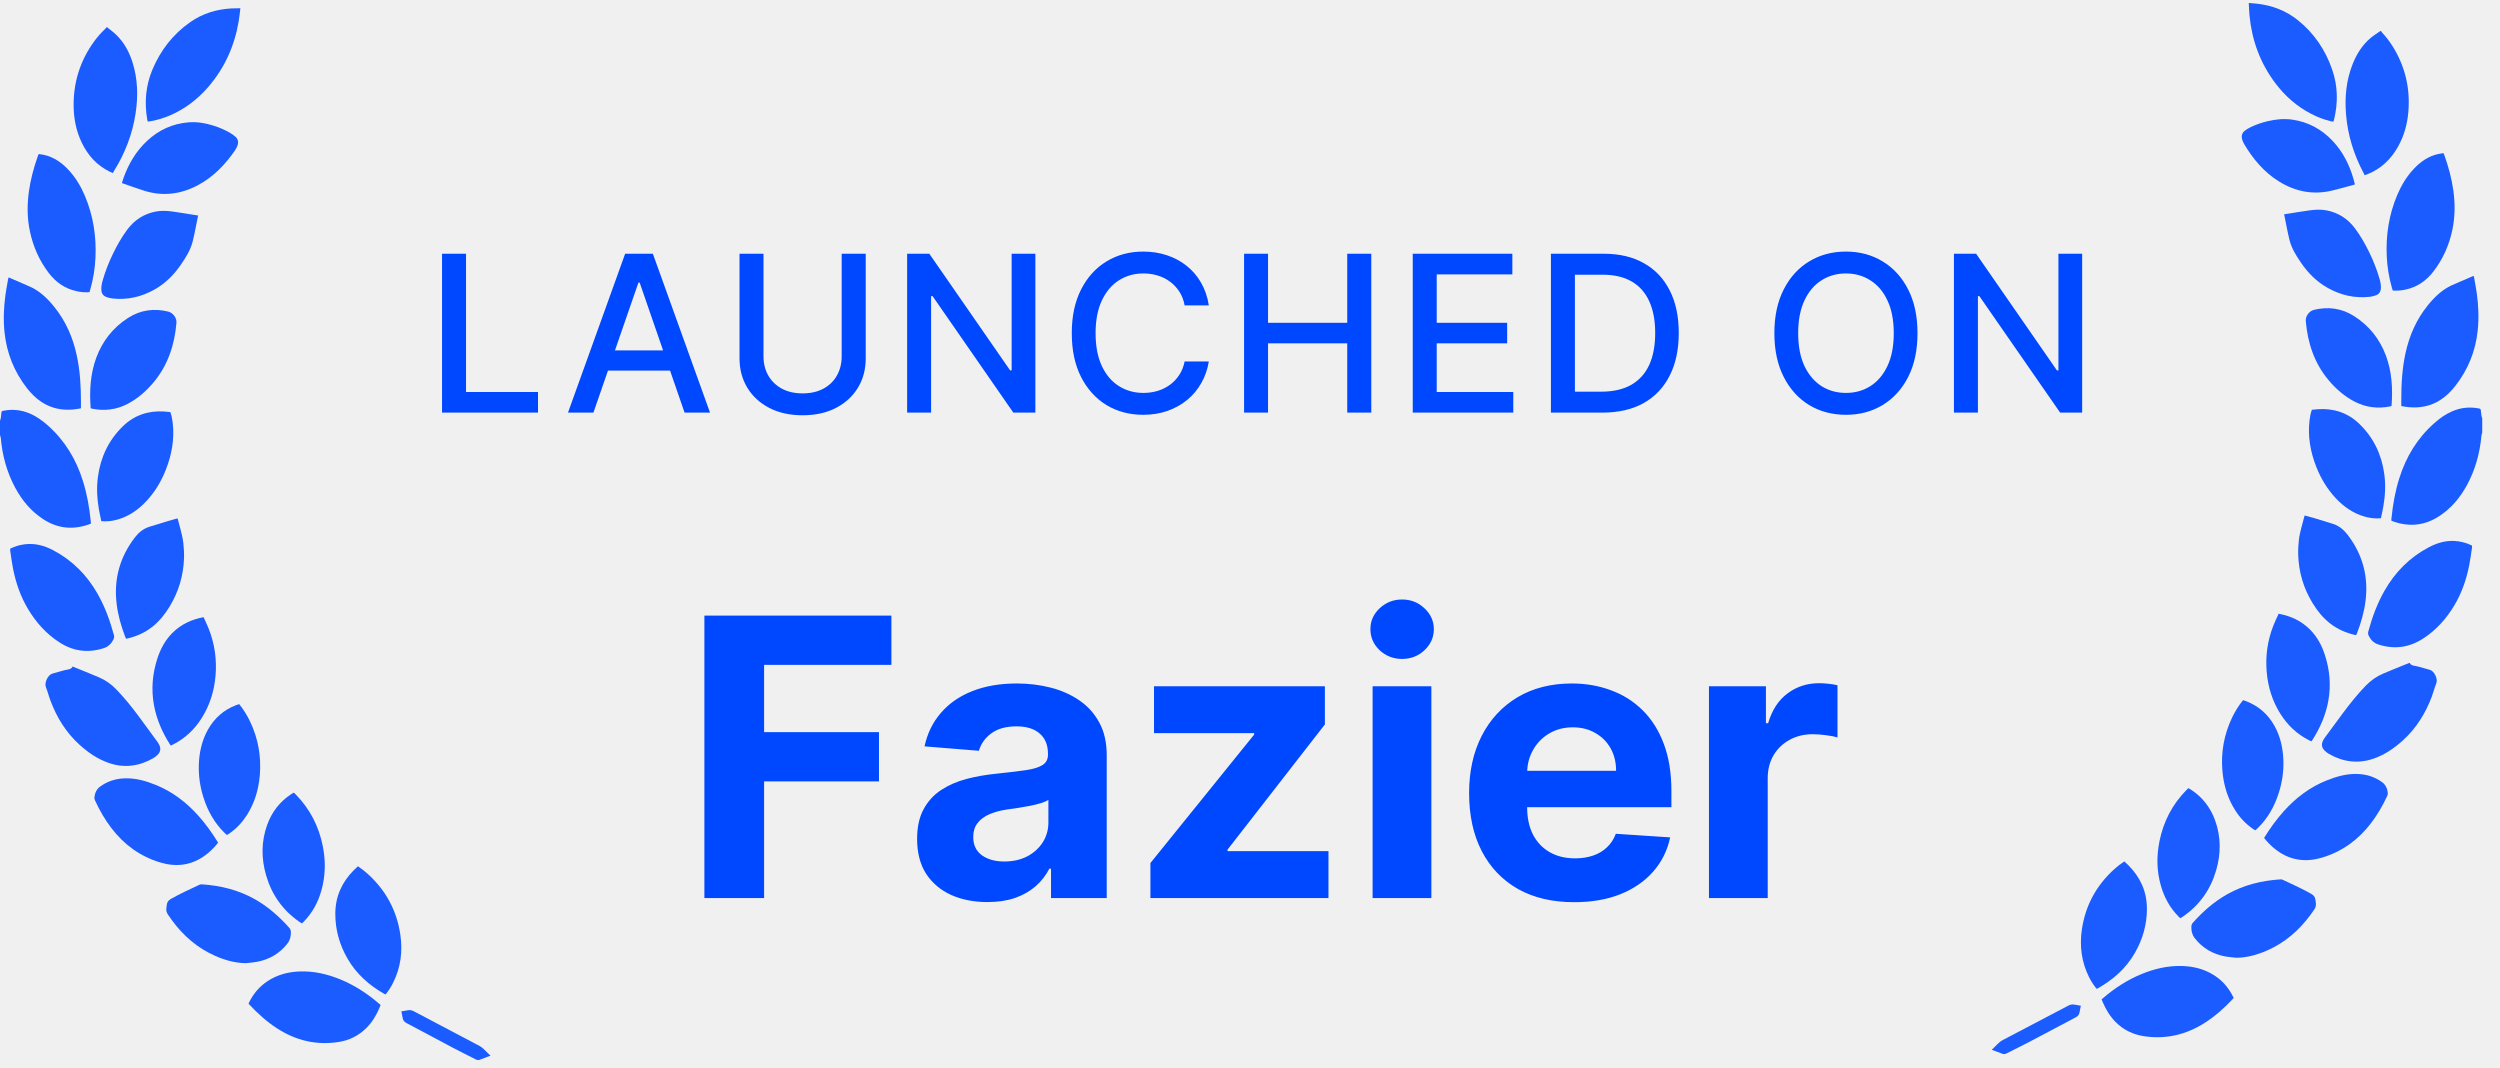
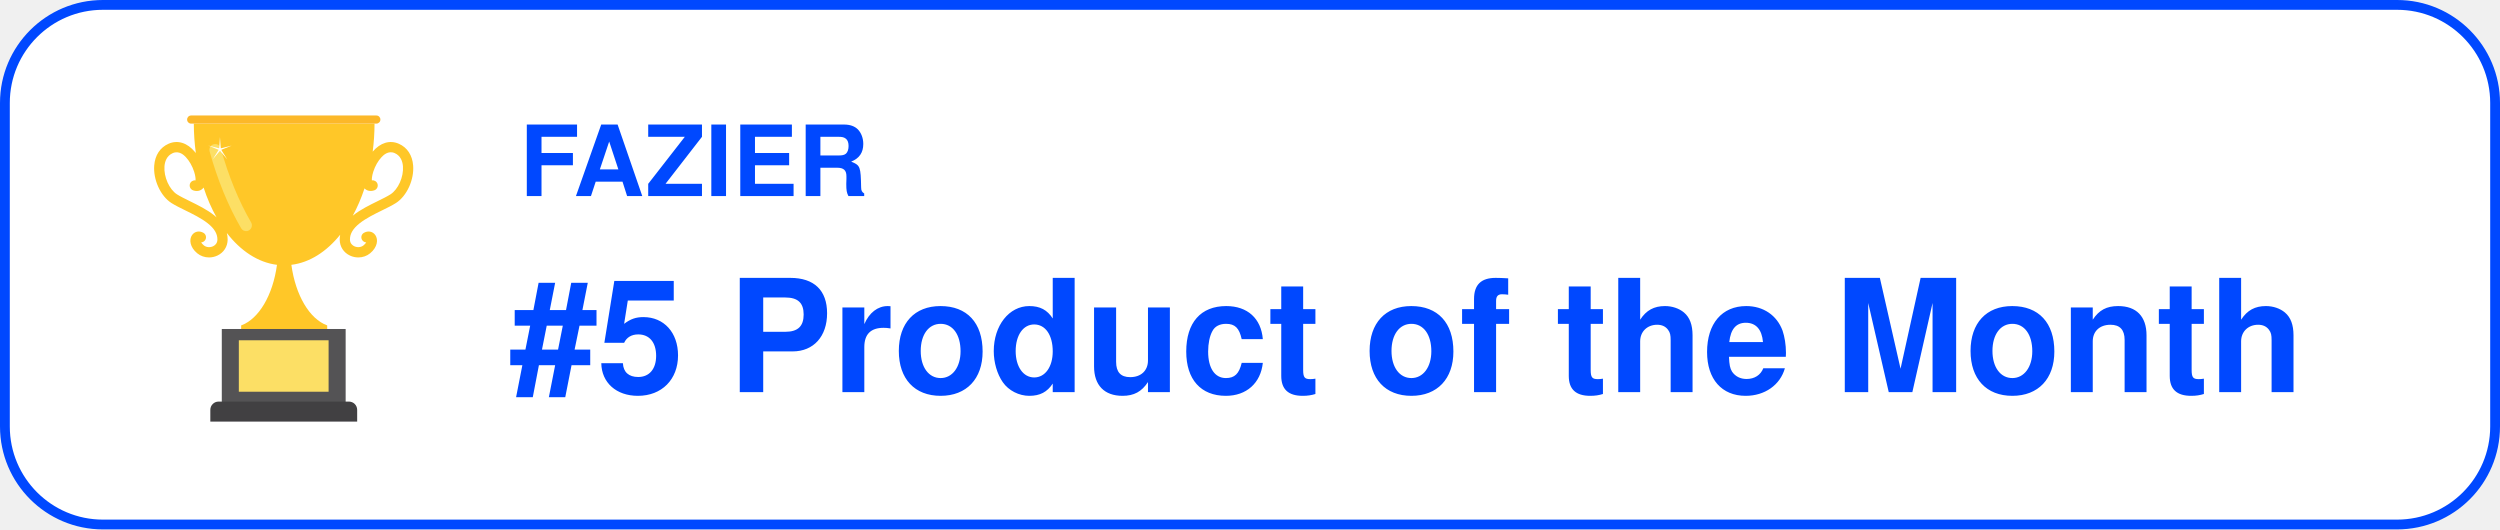
- <svg xmlns="http://www.w3.org/2000/svg" width="103" height="44" viewBox="0 0 103 44" fill="none">
-   <path d="M18.212 17V10.454H19.2V16.15H22.166V17H18.212ZM24.449 17H23.401L25.756 10.454H26.898L29.253 17H28.205L26.354 11.643H26.303L24.449 17ZM24.625 14.437H28.026V15.268H24.625V14.437ZM34.677 10.454H35.668V14.76C35.668 15.218 35.56 15.624 35.345 15.977C35.13 16.329 34.828 16.606 34.438 16.808C34.048 17.009 33.591 17.109 33.067 17.109C32.544 17.109 32.089 17.009 31.699 16.808C31.309 16.606 31.006 16.329 30.791 15.977C30.576 15.624 30.468 15.218 30.468 14.76V10.454H31.456V14.68C31.456 14.976 31.521 15.239 31.651 15.469C31.783 15.699 31.969 15.88 32.21 16.012C32.451 16.142 32.736 16.207 33.067 16.207C33.399 16.207 33.685 16.142 33.926 16.012C34.169 15.88 34.355 15.699 34.482 15.469C34.612 15.239 34.677 14.976 34.677 14.68V10.454ZM42.657 10.454V17H41.749L38.422 12.2H38.361V17H37.374V10.454H38.288L41.618 15.261H41.679V10.454H42.657ZM49.804 12.583H48.807C48.769 12.37 48.697 12.182 48.593 12.021C48.488 11.859 48.361 11.721 48.209 11.608C48.058 11.495 47.889 11.41 47.701 11.353C47.516 11.295 47.319 11.266 47.11 11.266C46.733 11.266 46.395 11.361 46.097 11.551C45.8 11.74 45.566 12.018 45.394 12.385C45.223 12.751 45.138 13.199 45.138 13.727C45.138 14.26 45.223 14.71 45.394 15.076C45.566 15.443 45.801 15.72 46.1 15.907C46.398 16.095 46.734 16.188 47.107 16.188C47.313 16.188 47.509 16.16 47.695 16.105C47.882 16.048 48.051 15.963 48.203 15.853C48.354 15.742 48.482 15.607 48.586 15.447C48.693 15.285 48.766 15.099 48.807 14.891L49.804 14.894C49.751 15.216 49.647 15.512 49.494 15.782C49.343 16.051 49.148 16.283 48.909 16.479C48.673 16.673 48.402 16.823 48.097 16.93C47.793 17.036 47.46 17.09 47.1 17.09C46.533 17.09 46.028 16.955 45.585 16.687C45.142 16.416 44.793 16.029 44.537 15.527C44.283 15.024 44.157 14.424 44.157 13.727C44.157 13.028 44.285 12.429 44.54 11.928C44.796 11.425 45.145 11.039 45.588 10.771C46.032 10.5 46.535 10.365 47.1 10.365C47.447 10.365 47.771 10.415 48.072 10.515C48.374 10.613 48.646 10.758 48.887 10.95C49.127 11.14 49.327 11.372 49.484 11.647C49.642 11.919 49.749 12.232 49.804 12.583ZM51.256 17V10.454H52.243V13.299H55.506V10.454H56.497V17H55.506V14.146H52.243V17H51.256ZM58.205 17V10.454H62.309V11.305H59.193V13.299H62.095V14.146H59.193V16.15H62.347V17H58.205ZM66.017 17H63.898V10.454H66.084C66.726 10.454 67.276 10.586 67.737 10.848C68.197 11.108 68.549 11.482 68.795 11.97C69.042 12.455 69.165 13.038 69.165 13.718C69.165 14.399 69.041 14.985 68.791 15.476C68.544 15.966 68.186 16.343 67.718 16.607C67.249 16.869 66.682 17 66.017 17ZM64.886 16.137H65.963C66.462 16.137 66.876 16.043 67.206 15.856C67.536 15.666 67.784 15.392 67.948 15.034C68.112 14.674 68.194 14.235 68.194 13.718C68.194 13.204 68.112 12.768 67.948 12.411C67.786 12.053 67.544 11.781 67.222 11.595C66.9 11.41 66.501 11.318 66.024 11.318H64.886V16.137ZM79.001 13.727C79.001 14.426 78.873 15.027 78.617 15.53C78.362 16.03 78.011 16.416 77.566 16.687C77.123 16.955 76.619 17.09 76.054 17.09C75.487 17.09 74.981 16.955 74.536 16.687C74.093 16.416 73.743 16.029 73.488 15.527C73.232 15.024 73.104 14.424 73.104 13.727C73.104 13.028 73.232 12.429 73.488 11.928C73.743 11.425 74.093 11.039 74.536 10.771C74.981 10.5 75.487 10.365 76.054 10.365C76.619 10.365 77.123 10.5 77.566 10.771C78.011 11.039 78.362 11.425 78.617 11.928C78.873 12.429 79.001 13.028 79.001 13.727ZM78.023 13.727C78.023 13.195 77.937 12.746 77.764 12.382C77.594 12.015 77.359 11.738 77.061 11.551C76.765 11.361 76.429 11.266 76.054 11.266C75.677 11.266 75.34 11.361 75.044 11.551C74.748 11.738 74.514 12.015 74.341 12.382C74.171 12.746 74.085 13.195 74.085 13.727C74.085 14.26 74.171 14.71 74.341 15.076C74.514 15.44 74.748 15.717 75.044 15.907C75.34 16.095 75.677 16.188 76.054 16.188C76.429 16.188 76.765 16.095 77.061 15.907C77.359 15.717 77.594 15.44 77.764 15.076C77.937 14.71 78.023 14.26 78.023 13.727ZM85.785 10.454V17H84.878L81.55 12.2H81.49V17H80.502V10.454H81.416L84.746 15.261H84.807V10.454H85.785Z" fill="#0048FF" />
-   <path d="M29.021 37V25.364H36.726V27.392H31.481V30.165H36.214V32.193H31.481V37H29.021ZM40.682 37.165C40.125 37.165 39.629 37.068 39.194 36.875C38.758 36.678 38.413 36.388 38.16 36.006C37.91 35.619 37.785 35.138 37.785 34.562C37.785 34.078 37.873 33.67 38.052 33.341C38.23 33.011 38.472 32.746 38.779 32.545C39.086 32.345 39.434 32.193 39.824 32.091C40.218 31.989 40.631 31.917 41.063 31.875C41.571 31.822 41.98 31.773 42.29 31.727C42.601 31.678 42.826 31.606 42.966 31.511C43.106 31.417 43.177 31.276 43.177 31.091V31.057C43.177 30.697 43.063 30.419 42.836 30.222C42.612 30.025 42.294 29.926 41.881 29.926C41.446 29.926 41.099 30.023 40.841 30.216C40.584 30.405 40.413 30.644 40.33 30.932L38.091 30.75C38.205 30.22 38.428 29.761 38.762 29.375C39.095 28.985 39.525 28.686 40.052 28.477C40.582 28.265 41.196 28.159 41.892 28.159C42.377 28.159 42.841 28.216 43.285 28.329C43.731 28.443 44.127 28.619 44.472 28.858C44.821 29.097 45.095 29.403 45.296 29.778C45.497 30.15 45.597 30.595 45.597 31.114V37H43.302V35.79H43.233C43.093 36.062 42.906 36.303 42.671 36.511C42.436 36.716 42.154 36.877 41.824 36.994C41.495 37.108 41.114 37.165 40.682 37.165ZM41.375 35.494C41.731 35.494 42.046 35.424 42.319 35.284C42.591 35.14 42.805 34.947 42.961 34.705C43.116 34.462 43.194 34.188 43.194 33.881V32.955C43.118 33.004 43.014 33.049 42.881 33.091C42.752 33.129 42.606 33.165 42.444 33.199C42.281 33.229 42.118 33.258 41.955 33.284C41.792 33.307 41.644 33.328 41.512 33.347C41.228 33.388 40.98 33.455 40.767 33.545C40.555 33.636 40.391 33.76 40.273 33.915C40.156 34.066 40.097 34.256 40.097 34.483C40.097 34.812 40.216 35.064 40.455 35.239C40.697 35.409 41.004 35.494 41.375 35.494ZM47.397 37V35.557L51.67 30.267V30.204H47.545V28.273H54.585V29.847L50.574 35.006V35.068H54.733V37H47.397ZM56.551 37V28.273H58.972V37H56.551ZM57.767 27.148C57.407 27.148 57.099 27.028 56.841 26.79C56.587 26.547 56.461 26.258 56.461 25.921C56.461 25.587 56.587 25.301 56.841 25.062C57.099 24.82 57.407 24.699 57.767 24.699C58.127 24.699 58.434 24.82 58.688 25.062C58.945 25.301 59.074 25.587 59.074 25.921C59.074 26.258 58.945 26.547 58.688 26.79C58.434 27.028 58.127 27.148 57.767 27.148ZM64.856 37.17C63.958 37.17 63.186 36.989 62.538 36.625C61.894 36.258 61.398 35.739 61.049 35.068C60.701 34.394 60.527 33.597 60.527 32.676C60.527 31.778 60.701 30.991 61.049 30.312C61.398 29.634 61.888 29.106 62.521 28.727C63.157 28.349 63.904 28.159 64.76 28.159C65.335 28.159 65.871 28.252 66.368 28.438C66.868 28.619 67.303 28.894 67.674 29.261C68.049 29.629 68.341 30.091 68.549 30.648C68.758 31.201 68.862 31.849 68.862 32.591V33.256H61.492V31.756H66.583C66.583 31.407 66.508 31.099 66.356 30.829C66.205 30.561 65.994 30.35 65.725 30.199C65.46 30.044 65.152 29.966 64.799 29.966C64.432 29.966 64.106 30.051 63.822 30.222C63.542 30.388 63.322 30.614 63.163 30.898C63.004 31.178 62.922 31.491 62.919 31.835V33.261C62.919 33.693 62.998 34.066 63.157 34.381C63.32 34.695 63.549 34.938 63.845 35.108C64.14 35.278 64.491 35.364 64.896 35.364C65.165 35.364 65.411 35.326 65.635 35.25C65.858 35.174 66.049 35.061 66.208 34.909C66.368 34.758 66.489 34.572 66.572 34.352L68.811 34.5C68.697 35.038 68.464 35.508 68.112 35.909C67.763 36.307 67.313 36.617 66.76 36.841C66.21 37.061 65.576 37.17 64.856 37.17ZM70.409 37V28.273H72.756V29.796H72.847C73.006 29.254 73.273 28.845 73.648 28.568C74.023 28.288 74.455 28.148 74.943 28.148C75.065 28.148 75.195 28.155 75.335 28.171C75.476 28.186 75.599 28.206 75.705 28.233V30.381C75.591 30.347 75.434 30.316 75.233 30.29C75.032 30.263 74.849 30.25 74.682 30.25C74.326 30.25 74.008 30.328 73.728 30.483C73.451 30.634 73.231 30.847 73.068 31.119C72.909 31.392 72.83 31.706 72.83 32.062V37H70.409Z" fill="#0048FF" />
-   <path d="M9.82531e-05 17.332C0.011 17.295 0.027 17.259 0.033 17.222C0.043 17.157 0.046 17.091 0.054 17.026C0.066 16.937 0.067 16.936 0.161 16.919C0.528 16.851 0.884 16.89 1.228 17.037C1.508 17.156 1.751 17.332 1.977 17.534C2.677 18.158 3.141 18.931 3.418 19.822C3.583 20.352 3.681 20.895 3.736 21.447C3.74 21.485 3.743 21.524 3.748 21.569C3.72 21.581 3.694 21.595 3.667 21.604C3 21.84 2.368 21.777 1.773 21.386C1.278 21.06 0.909 20.62 0.63 20.101C0.286 19.464 0.098 18.781 0.034 18.062C0.029 18.015 0.012 17.968 0 17.921C0 17.725 0 17.528 0 17.332L9.82531e-05 17.332Z" fill="#1A5CFF" />
-   <path d="M4.174 21.472C4.14 21.308 4.102 21.146 4.074 20.982C3.998 20.541 3.974 20.097 4.034 19.653C4.142 18.841 4.473 18.135 5.063 17.562C5.535 17.104 6.111 16.912 6.766 16.954C6.85 16.96 6.934 16.97 7.019 16.979C7.071 17.122 7.096 17.263 7.114 17.406C7.196 18.081 7.078 18.729 6.831 19.357C6.645 19.83 6.388 20.261 6.041 20.635C5.707 20.994 5.32 21.27 4.843 21.406C4.622 21.468 4.387 21.494 4.174 21.472Z" fill="#1A5CFF" />
-   <path d="M0.355 11.428C0.554 11.514 0.745 11.597 0.937 11.681C1.003 11.709 1.068 11.741 1.135 11.767C1.599 11.949 1.943 12.277 2.248 12.658C2.713 13.24 3.001 13.903 3.159 14.626C3.3 15.269 3.336 15.921 3.335 16.577C3.335 16.655 3.335 16.733 3.335 16.823C3.229 16.84 3.13 16.861 3.03 16.87C2.56 16.914 2.118 16.828 1.718 16.567C1.479 16.411 1.282 16.212 1.108 15.989C0.583 15.313 0.277 14.549 0.187 13.698C0.132 13.173 0.155 12.652 0.227 12.132C0.256 11.921 0.297 11.713 0.334 11.503C0.338 11.478 0.348 11.454 0.355 11.428H0.355Z" fill="#1A5CFF" />
-   <path d="M3.736 16.819C3.683 16.104 3.719 15.405 3.969 14.732C4.224 14.044 4.66 13.494 5.278 13.097C5.786 12.771 6.341 12.695 6.927 12.836C7.127 12.884 7.288 13.099 7.27 13.303C7.191 14.207 6.921 15.04 6.332 15.748C6.032 16.108 5.684 16.414 5.267 16.635C4.8 16.882 4.306 16.941 3.79 16.838C3.775 16.834 3.76 16.827 3.736 16.819L3.736 16.819Z" fill="#1A5CFF" />
-   <path d="M2.994 27.461C3.364 27.612 3.722 27.755 4.077 27.906C4.351 28.023 4.589 28.193 4.797 28.409C5.141 28.766 5.449 29.152 5.743 29.55C5.988 29.882 6.232 30.215 6.475 30.548C6.507 30.593 6.538 30.64 6.562 30.69C6.635 30.845 6.612 30.984 6.49 31.103C6.436 31.155 6.376 31.202 6.311 31.239C5.725 31.573 5.112 31.656 4.469 31.429C4.01 31.268 3.619 30.996 3.263 30.671C2.717 30.173 2.341 29.561 2.082 28.874C2.011 28.688 1.965 28.492 1.89 28.307C1.821 28.134 1.97 27.808 2.156 27.753C2.319 27.705 2.482 27.66 2.646 27.615C2.69 27.603 2.736 27.596 2.781 27.588C2.866 27.573 2.948 27.552 2.994 27.461H2.994Z" fill="#1A5CFF" />
-   <path d="M8.387 25.427C8.46 25.59 8.537 25.745 8.6 25.905C8.845 26.528 8.937 27.174 8.88 27.841C8.826 28.464 8.648 29.047 8.314 29.578C8.023 30.043 7.64 30.411 7.15 30.663C7.115 30.681 7.08 30.697 7.042 30.715C7.031 30.704 7.02 30.697 7.013 30.687C6.688 30.181 6.45 29.639 6.342 29.044C6.224 28.392 6.281 27.754 6.485 27.126C6.612 26.735 6.803 26.38 7.094 26.085C7.447 25.728 7.878 25.525 8.387 25.427Z" fill="#1A5CFF" />
-   <path d="M8.987 34.718C8.868 34.87 8.739 35.004 8.597 35.126C8.298 35.383 7.958 35.557 7.565 35.617C7.235 35.666 6.911 35.627 6.595 35.531C5.777 35.285 5.122 34.806 4.602 34.134C4.329 33.78 4.107 33.395 3.92 32.989C3.901 32.949 3.885 32.901 3.889 32.858C3.907 32.675 3.977 32.514 4.129 32.404C4.418 32.195 4.743 32.087 5.099 32.069C5.565 32.045 6 32.169 6.425 32.342C7.106 32.618 7.673 33.053 8.162 33.596C8.471 33.94 8.739 34.315 8.987 34.718L8.987 34.718Z" fill="#1A5CFF" />
-   <path d="M9.854 29.009C10.036 29.235 10.182 29.471 10.302 29.723C10.638 30.427 10.77 31.169 10.704 31.946C10.653 32.535 10.488 33.089 10.167 33.59C9.976 33.888 9.737 34.142 9.444 34.343C9.415 34.363 9.385 34.381 9.349 34.403C9.315 34.371 9.283 34.344 9.253 34.315C8.835 33.908 8.561 33.414 8.385 32.864C8.245 32.427 8.178 31.978 8.191 31.52C8.207 31.006 8.313 30.514 8.567 30.061C8.831 29.59 9.213 29.252 9.718 29.055C9.76 29.039 9.804 29.026 9.854 29.009H9.854Z" fill="#1A5CFF" />
-   <path d="M0.418 22.606C0.605 22.513 0.797 22.454 1 22.427C1.426 22.369 1.819 22.473 2.192 22.67C2.982 23.087 3.584 23.695 4.023 24.469C4.326 25.002 4.533 25.573 4.693 26.162C4.71 26.225 4.705 26.286 4.675 26.344C4.59 26.513 4.47 26.64 4.281 26.702C3.623 26.918 3.007 26.83 2.432 26.455C1.899 26.107 1.485 25.642 1.159 25.099C0.849 24.582 0.655 24.021 0.538 23.433C0.49 23.192 0.46 22.948 0.423 22.706C0.418 22.674 0.42 22.641 0.418 22.606L0.418 22.606Z" fill="#1A5CFF" />
-   <path d="M7.307 21.359C7.316 21.373 7.324 21.38 7.326 21.389C7.404 21.716 7.516 22.037 7.553 22.373C7.575 22.577 7.588 22.784 7.582 22.989C7.56 23.707 7.362 24.375 6.989 24.989C6.793 25.31 6.563 25.601 6.264 25.834C5.959 26.071 5.615 26.223 5.239 26.308C5.227 26.311 5.214 26.311 5.194 26.314C5.182 26.288 5.168 26.263 5.158 26.236C4.99 25.798 4.862 25.349 4.806 24.882C4.683 23.872 4.932 22.962 5.549 22.152C5.707 21.945 5.901 21.783 6.154 21.703C6.41 21.623 6.666 21.543 6.923 21.466C7.05 21.427 7.179 21.394 7.307 21.359V21.359Z" fill="#1A5CFF" />
-   <path d="M10.119 39.683C9.68 39.675 9.27 39.559 8.874 39.385C8.135 39.062 7.549 38.552 7.077 37.905C7.025 37.834 6.978 37.758 6.925 37.688C6.869 37.613 6.847 37.53 6.852 37.439C6.856 37.377 6.865 37.316 6.875 37.255C6.892 37.155 6.949 37.088 7.039 37.037C7.421 36.821 7.819 36.636 8.217 36.452C8.245 36.439 8.28 36.432 8.311 36.434C9.085 36.484 9.822 36.665 10.503 37.049C11.048 37.357 11.508 37.766 11.923 38.231C11.967 38.281 11.982 38.339 11.984 38.402C11.988 38.574 11.951 38.733 11.844 38.872C11.522 39.287 11.097 39.531 10.586 39.628C10.432 39.657 10.275 39.665 10.119 39.683H10.119Z" fill="#1A5CFF" />
-   <path d="M12.104 32.654C12.133 32.681 12.159 32.705 12.183 32.73C12.771 33.329 13.137 34.045 13.3 34.865C13.422 35.479 13.411 36.089 13.24 36.693C13.102 37.184 12.864 37.619 12.504 37.984C12.486 38.002 12.466 38.02 12.439 38.045C12.401 38.021 12.363 37.998 12.326 37.973C11.643 37.499 11.193 36.857 10.963 36.062C10.762 35.367 10.76 34.672 11.007 33.987C11.196 33.46 11.52 33.033 11.991 32.724C12.026 32.7 12.063 32.68 12.104 32.654V32.654Z" fill="#1A5CFF" />
-   <path d="M10.24 41.345C10.421 40.96 10.678 40.649 11.029 40.419C11.429 40.158 11.874 40.041 12.347 40.024C12.937 40.003 13.497 40.134 14.038 40.358C14.621 40.6 15.142 40.94 15.618 41.352C15.638 41.369 15.659 41.384 15.681 41.402C15.664 41.447 15.65 41.484 15.636 41.519C15.507 41.827 15.338 42.108 15.101 42.347C14.779 42.672 14.388 42.864 13.938 42.932C13.024 43.072 12.184 42.867 11.412 42.367C10.987 42.091 10.614 41.753 10.269 41.383C10.261 41.374 10.254 41.363 10.24 41.345V41.345Z" fill="#1A5CFF" />
-   <path d="M14.746 35.691C14.9 35.792 15.037 35.899 15.164 36.016C15.9 36.688 16.348 37.517 16.493 38.503C16.595 39.193 16.512 39.861 16.195 40.491C16.11 40.661 16.009 40.821 15.889 40.967C15.874 40.964 15.863 40.965 15.855 40.961C15.216 40.6 14.68 40.129 14.312 39.486C13.985 38.915 13.812 38.299 13.815 37.639C13.817 36.94 14.084 36.348 14.575 35.853C14.627 35.8 14.683 35.75 14.746 35.691V35.691Z" fill="#1A5CFF" />
-   <path d="M4.409 1.12C4.54 1.228 4.681 1.327 4.801 1.446C5.118 1.758 5.323 2.14 5.457 2.56C5.677 3.252 5.695 3.957 5.587 4.668C5.457 5.525 5.151 6.316 4.693 7.051C4.677 7.075 4.664 7.101 4.648 7.13C4.601 7.11 4.565 7.095 4.53 7.078C3.995 6.818 3.62 6.404 3.366 5.873C3.145 5.411 3.044 4.919 3.034 4.409C3.015 3.415 3.294 2.511 3.88 1.704C4.015 1.518 4.168 1.348 4.334 1.189C4.355 1.17 4.371 1.146 4.39 1.124C4.396 1.122 4.403 1.121 4.409 1.12L4.409 1.12Z" fill="#1A5CFF" />
-   <path d="M9.904 0.34C9.88 0.527 9.865 0.696 9.837 0.863C9.665 1.887 9.257 2.802 8.575 3.589C8.142 4.088 7.629 4.482 7.021 4.747C6.75 4.864 6.469 4.951 6.177 4.999C6.151 5.003 6.125 5.005 6.087 5.009C6.079 4.974 6.068 4.941 6.063 4.907C5.946 4.21 6.004 3.529 6.277 2.875C6.612 2.074 7.124 1.41 7.839 0.911C8.349 0.555 8.922 0.38 9.54 0.347C9.654 0.341 9.768 0.343 9.904 0.34L9.904 0.34Z" fill="#1A5CFF" />
-   <path d="M5.022 7.536C5.046 7.463 5.068 7.392 5.093 7.322C5.302 6.74 5.611 6.221 6.067 5.797C6.55 5.35 7.117 5.09 7.775 5.04C8.126 5.012 8.466 5.073 8.8 5.177C9.035 5.251 9.26 5.349 9.474 5.471C9.553 5.516 9.629 5.57 9.697 5.63C9.808 5.73 9.836 5.857 9.784 5.997C9.76 6.061 9.731 6.125 9.692 6.181C9.283 6.777 8.794 7.291 8.148 7.633C7.443 8.007 6.704 8.099 5.935 7.856C5.639 7.762 5.346 7.655 5.052 7.554C5.043 7.551 5.036 7.544 5.022 7.536L5.022 7.536Z" fill="#1A5CFF" />
-   <path d="M1.595 6.346C1.664 6.357 1.732 6.364 1.799 6.378C2.212 6.467 2.541 6.697 2.823 7C3.117 7.315 3.333 7.681 3.5 8.076C3.843 8.889 3.974 9.74 3.933 10.619C3.913 11.059 3.843 11.491 3.723 11.915C3.712 11.956 3.699 11.996 3.686 12.038C3.499 12.053 3.321 12.035 3.145 11.995C2.67 11.889 2.296 11.624 2.005 11.242C1.617 10.732 1.364 10.156 1.232 9.529C1.118 8.992 1.115 8.451 1.188 7.908C1.257 7.399 1.39 6.908 1.561 6.425C1.57 6.401 1.581 6.378 1.595 6.346L1.595 6.346Z" fill="#1A5CFF" />
-   <path d="M8.162 8.878C8.087 9.241 8.026 9.593 7.941 9.938C7.854 10.293 7.661 10.6 7.457 10.898C7.173 11.314 6.824 11.666 6.384 11.918C5.84 12.229 5.256 12.367 4.63 12.297C4.543 12.287 4.455 12.265 4.374 12.233C4.246 12.184 4.182 12.083 4.175 11.944C4.168 11.808 4.195 11.677 4.232 11.548C4.338 11.175 4.48 10.817 4.648 10.468C4.819 10.113 5.012 9.771 5.247 9.455C5.538 9.065 5.925 8.814 6.404 8.718C6.644 8.67 6.888 8.684 7.128 8.718C7.417 8.758 7.704 8.807 7.992 8.853C8.043 8.861 8.094 8.868 8.162 8.878Z" fill="#1A5CFF" />
-   <path d="M16.537 41.668C16.64 41.651 16.73 41.634 16.82 41.62C16.9 41.608 16.974 41.625 17.047 41.663C17.952 42.142 18.858 42.619 19.763 43.096C19.766 43.098 19.769 43.1 19.772 43.102C19.941 43.201 20.056 43.357 20.209 43.495C20.047 43.555 19.901 43.61 19.754 43.665C19.697 43.687 19.647 43.67 19.595 43.644C19.286 43.486 18.974 43.334 18.668 43.172C18.026 42.834 17.387 42.489 16.745 42.149C16.659 42.104 16.608 42.042 16.591 41.949C16.575 41.859 16.557 41.77 16.537 41.668H16.537Z" fill="#1A5CFF" />
-   <path d="M102.267 17.235C102.256 17.198 102.241 17.162 102.235 17.125C102.225 17.061 102.222 16.995 102.213 16.931C102.202 16.842 102.201 16.841 102.107 16.824C101.739 16.756 101.384 16.795 101.04 16.941C100.759 17.06 100.517 17.235 100.291 17.435C99.59 18.056 99.127 18.825 98.849 19.711C98.684 20.238 98.587 20.778 98.532 21.326C98.528 21.365 98.524 21.403 98.52 21.447C98.548 21.46 98.573 21.474 98.6 21.483C99.267 21.718 99.9 21.655 100.494 21.266C100.99 20.942 101.358 20.504 101.638 19.988C101.981 19.355 102.169 18.676 102.234 17.961C102.238 17.913 102.256 17.867 102.268 17.82C102.268 17.625 102.268 17.43 102.268 17.234L102.267 17.235Z" fill="#1A5CFF" />
-   <path d="M98.094 21.352C98.128 21.188 98.165 21.027 98.194 20.864C98.27 20.426 98.294 19.985 98.234 19.542C98.125 18.735 97.795 18.033 97.205 17.464C96.733 17.008 96.157 16.817 95.502 16.859C95.417 16.865 95.334 16.875 95.249 16.883C95.197 17.026 95.171 17.166 95.154 17.308C95.072 17.98 95.189 18.624 95.436 19.248C95.623 19.718 95.88 20.147 96.227 20.519C96.56 20.876 96.948 21.15 97.425 21.285C97.645 21.348 97.881 21.373 98.094 21.352Z" fill="#1A5CFF" />
-   <path d="M101.912 11.364C101.714 11.449 101.522 11.532 101.331 11.615C101.265 11.644 101.199 11.675 101.133 11.701C100.669 11.882 100.324 12.209 100.02 12.587C99.554 13.165 99.266 13.825 99.108 14.544C98.968 15.183 98.931 15.832 98.933 16.484C98.933 16.562 98.933 16.64 98.933 16.729C99.039 16.746 99.138 16.766 99.237 16.776C99.708 16.819 100.149 16.734 100.55 16.474C100.788 16.319 100.986 16.122 101.16 15.899C101.685 15.227 101.991 14.468 102.081 13.621C102.136 13.1 102.113 12.581 102.041 12.064C102.011 11.854 101.97 11.647 101.934 11.439C101.93 11.414 101.92 11.39 101.912 11.364H101.912Z" fill="#1A5CFF" />
-   <path d="M98.532 16.725C98.584 16.014 98.549 15.319 98.299 14.649C98.043 13.965 97.608 13.419 96.99 13.024C96.481 12.7 95.926 12.624 95.34 12.764C95.141 12.812 94.98 13.026 94.998 13.229C95.076 14.128 95.346 14.956 95.935 15.66C96.235 16.018 96.583 16.323 97 16.542C97.467 16.787 97.962 16.847 98.477 16.744C98.493 16.74 98.508 16.733 98.532 16.725L98.532 16.725Z" fill="#1A5CFF" />
-   <path d="M99.274 27.307C98.904 27.457 98.545 27.6 98.19 27.75C97.916 27.866 97.678 28.035 97.47 28.249C97.126 28.604 96.819 28.989 96.525 29.384C96.28 29.714 96.036 30.045 95.793 30.377C95.76 30.421 95.729 30.468 95.706 30.518C95.632 30.672 95.655 30.81 95.778 30.928C95.831 30.98 95.892 31.027 95.957 31.064C96.542 31.396 97.155 31.478 97.799 31.253C98.258 31.093 98.649 30.822 99.005 30.499C99.55 30.004 99.926 29.395 100.186 28.712C100.256 28.527 100.303 28.332 100.377 28.148C100.447 27.977 100.298 27.652 100.112 27.597C99.949 27.549 99.785 27.505 99.621 27.46C99.577 27.448 99.532 27.441 99.487 27.433C99.401 27.419 99.32 27.398 99.274 27.307H99.274Z" fill="#1A5CFF" />
-   <path d="M93.88 25.285C93.808 25.446 93.731 25.601 93.668 25.76C93.423 26.379 93.331 27.021 93.388 27.684C93.441 28.305 93.62 28.884 93.954 29.413C94.245 29.874 94.628 30.24 95.117 30.491C95.152 30.509 95.188 30.525 95.225 30.543C95.236 30.532 95.248 30.525 95.254 30.515C95.579 30.011 95.818 29.473 95.926 28.881C96.044 28.233 95.986 27.598 95.782 26.974C95.656 26.585 95.465 26.232 95.173 25.939C94.821 25.584 94.389 25.382 93.88 25.285Z" fill="#1A5CFF" />
-   <path d="M93.28 34.523C93.4 34.675 93.529 34.808 93.671 34.929C93.97 35.185 94.309 35.358 94.703 35.417C95.033 35.466 95.356 35.427 95.673 35.332C96.49 35.087 97.146 34.611 97.665 33.942C97.939 33.59 98.16 33.207 98.348 32.804C98.366 32.764 98.382 32.716 98.378 32.674C98.361 32.492 98.29 32.331 98.138 32.222C97.85 32.015 97.524 31.907 97.168 31.889C96.702 31.865 96.267 31.989 95.843 32.16C95.162 32.435 94.594 32.867 94.106 33.407C93.796 33.749 93.528 34.122 93.28 34.523L93.28 34.523Z" fill="#1A5CFF" />
-   <path d="M92.413 28.846C92.232 29.071 92.086 29.306 91.966 29.556C91.63 30.256 91.497 30.994 91.564 31.767C91.615 32.353 91.78 32.903 92.101 33.401C92.292 33.698 92.53 33.95 92.823 34.151C92.852 34.17 92.883 34.188 92.918 34.21C92.953 34.179 92.985 34.151 93.015 34.122C93.433 33.718 93.706 33.227 93.882 32.679C94.022 32.245 94.09 31.799 94.076 31.343C94.061 30.832 93.955 30.343 93.701 29.892C93.437 29.424 93.054 29.088 92.549 28.892C92.507 28.876 92.464 28.863 92.413 28.846H92.413Z" fill="#1A5CFF" />
-   <path d="M101.85 22.479C101.663 22.387 101.47 22.328 101.268 22.301C100.842 22.243 100.449 22.347 100.076 22.543C99.286 22.957 98.684 23.563 98.245 24.332C97.942 24.862 97.734 25.429 97.575 26.016C97.558 26.078 97.563 26.139 97.592 26.196C97.678 26.365 97.797 26.491 97.987 26.552C98.644 26.767 99.261 26.68 99.835 26.307C100.369 25.961 100.782 25.499 101.109 24.958C101.419 24.444 101.613 23.886 101.729 23.301C101.777 23.062 101.807 22.82 101.845 22.579C101.849 22.547 101.848 22.515 101.85 22.479L101.85 22.479Z" fill="#1A5CFF" />
-   <path d="M94.96 21.239C94.951 21.253 94.943 21.26 94.941 21.269C94.863 21.595 94.751 21.913 94.714 22.247C94.692 22.45 94.679 22.656 94.686 22.86C94.708 23.574 94.906 24.238 95.279 24.849C95.474 25.168 95.705 25.458 96.004 25.689C96.309 25.925 96.653 26.076 97.028 26.16C97.041 26.163 97.054 26.164 97.073 26.166C97.086 26.14 97.099 26.116 97.109 26.089C97.277 25.653 97.405 25.207 97.462 24.742C97.584 23.738 97.336 22.833 96.719 22.028C96.56 21.822 96.366 21.661 96.113 21.582C95.858 21.501 95.602 21.422 95.345 21.345C95.218 21.307 95.088 21.274 94.96 21.239V21.239Z" fill="#1A5CFF" />
-   <path d="M92.148 39.46C92.587 39.453 92.997 39.337 93.394 39.165C94.132 38.843 94.719 38.336 95.191 37.693C95.243 37.622 95.29 37.547 95.343 37.477C95.399 37.402 95.421 37.319 95.415 37.229C95.411 37.168 95.403 37.106 95.392 37.046C95.375 36.947 95.318 36.88 95.228 36.83C94.846 36.615 94.449 36.431 94.051 36.248C94.022 36.234 93.988 36.228 93.957 36.23C93.183 36.279 92.445 36.459 91.765 36.841C91.219 37.147 90.759 37.555 90.345 38.017C90.3 38.066 90.285 38.124 90.284 38.187C90.279 38.358 90.316 38.516 90.424 38.654C90.745 39.067 91.17 39.31 91.682 39.406C91.835 39.434 91.993 39.443 92.148 39.46H92.148Z" fill="#1A5CFF" />
-   <path d="M90.163 32.471C90.135 32.498 90.109 32.522 90.084 32.547C89.496 33.142 89.13 33.854 88.968 34.67C88.846 35.28 88.856 35.887 89.027 36.487C89.166 36.975 89.403 37.408 89.764 37.771C89.782 37.789 89.801 37.806 89.829 37.832C89.866 37.808 89.904 37.785 89.941 37.76C90.625 37.289 91.075 36.65 91.305 35.859C91.506 35.169 91.508 34.478 91.261 33.796C91.071 33.272 90.747 32.848 90.277 32.54C90.242 32.517 90.205 32.496 90.163 32.471V32.471Z" fill="#1A5CFF" />
-   <path d="M92.027 41.113C91.847 40.73 91.59 40.421 91.238 40.192C90.838 39.932 90.394 39.816 89.92 39.8C89.331 39.779 88.77 39.909 88.23 40.132C87.647 40.372 87.125 40.71 86.649 41.12C86.63 41.136 86.609 41.152 86.586 41.17C86.604 41.215 86.617 41.251 86.632 41.286C86.761 41.592 86.93 41.872 87.166 42.109C87.488 42.433 87.88 42.623 88.329 42.691C89.244 42.83 90.083 42.627 90.855 42.129C91.281 41.854 91.653 41.518 91.998 41.151C92.007 41.141 92.014 41.131 92.027 41.113V41.113Z" fill="#1A5CFF" />
-   <path d="M87.522 35.49C87.367 35.591 87.231 35.697 87.103 35.814C86.368 36.483 85.919 37.306 85.774 38.287C85.673 38.973 85.756 39.637 86.072 40.264C86.157 40.432 86.258 40.591 86.379 40.737C86.394 40.734 86.405 40.735 86.412 40.731C87.052 40.372 87.587 39.904 87.955 39.264C88.282 38.696 88.456 38.084 88.453 37.428C88.45 36.733 88.183 36.144 87.693 35.652C87.64 35.599 87.584 35.549 87.522 35.491V35.49Z" fill="#1A5CFF" />
-   <path d="M98.077 1.273C97.939 1.371 97.792 1.46 97.664 1.569C97.326 1.857 97.096 2.222 96.933 2.63C96.665 3.3 96.598 3.998 96.657 4.712C96.727 5.57 96.978 6.377 97.384 7.137C97.398 7.162 97.409 7.189 97.424 7.219C97.472 7.202 97.509 7.19 97.545 7.175C98.096 6.954 98.499 6.569 98.789 6.06C99.042 5.616 99.177 5.135 99.222 4.631C99.31 3.645 99.094 2.729 98.565 1.889C98.443 1.695 98.302 1.516 98.147 1.347C98.128 1.326 98.113 1.301 98.096 1.278C98.09 1.276 98.084 1.275 98.077 1.273L98.077 1.273Z" fill="#1A5CFF" />
-   <path d="M92.649 0.121C92.66 0.308 92.664 0.477 92.68 0.645C92.78 1.672 93.124 2.608 93.751 3.436C94.148 3.961 94.632 4.387 95.221 4.691C95.483 4.826 95.757 4.932 96.046 4.999C96.071 5.005 96.097 5.008 96.134 5.015C96.145 4.981 96.158 4.949 96.166 4.916C96.33 4.232 96.319 3.553 96.092 2.885C95.814 2.068 95.348 1.374 94.67 0.83C94.186 0.441 93.626 0.229 93.012 0.154C92.898 0.14 92.785 0.133 92.649 0.122L92.649 0.121Z" fill="#1A5CFF" />
-   <path d="M97.021 7.595C97.002 7.522 96.986 7.449 96.965 7.378C96.797 6.786 96.525 6.25 96.099 5.799C95.648 5.322 95.101 5.025 94.448 4.93C94.099 4.879 93.755 4.915 93.415 4.996C93.176 5.053 92.944 5.134 92.723 5.241C92.641 5.28 92.561 5.328 92.489 5.384C92.371 5.475 92.335 5.599 92.377 5.741C92.397 5.806 92.421 5.872 92.456 5.93C92.823 6.55 93.275 7.093 93.896 7.477C94.573 7.897 95.305 8.039 96.088 7.85C96.39 7.777 96.689 7.691 96.99 7.611C96.999 7.609 97.007 7.603 97.021 7.595L97.021 7.595Z" fill="#1A5CFF" />
-   <path d="M100.672 6.31C100.603 6.321 100.535 6.328 100.469 6.342C100.056 6.43 99.727 6.659 99.445 6.961C99.151 7.274 98.935 7.637 98.768 8.03C98.425 8.839 98.294 9.685 98.334 10.559C98.355 10.997 98.424 11.427 98.544 11.848C98.556 11.889 98.569 11.928 98.582 11.97C98.768 11.985 98.946 11.967 99.123 11.928C99.598 11.822 99.972 11.559 100.262 11.179C100.651 10.671 100.904 10.099 101.036 9.476C101.149 8.941 101.153 8.403 101.08 7.863C101.011 7.358 100.878 6.869 100.706 6.389C100.698 6.365 100.686 6.342 100.672 6.31L100.672 6.31Z" fill="#1A5CFF" />
-   <path d="M94.106 8.829C94.18 9.189 94.242 9.539 94.326 9.883C94.413 10.235 94.607 10.54 94.81 10.837C95.095 11.251 95.443 11.601 95.883 11.851C96.427 12.161 97.011 12.298 97.638 12.228C97.725 12.218 97.812 12.196 97.894 12.165C98.022 12.116 98.086 12.015 98.093 11.877C98.1 11.742 98.073 11.612 98.036 11.483C97.929 11.113 97.787 10.756 97.62 10.409C97.449 10.057 97.256 9.716 97.02 9.402C96.729 9.014 96.342 8.765 95.863 8.669C95.624 8.621 95.38 8.636 95.139 8.669C94.851 8.709 94.564 8.758 94.276 8.803C94.225 8.811 94.173 8.818 94.106 8.829Z" fill="#1A5CFF" />
-   <path d="M85.73 41.435C85.627 41.417 85.537 41.401 85.448 41.387C85.367 41.375 85.293 41.391 85.221 41.429C84.316 41.905 83.41 42.38 82.504 42.855C82.501 42.856 82.499 42.858 82.496 42.86C82.327 42.958 82.211 43.114 82.059 43.251C82.22 43.311 82.367 43.365 82.513 43.42C82.57 43.441 82.621 43.425 82.672 43.399C82.981 43.242 83.293 43.091 83.6 42.93C84.242 42.593 84.881 42.25 85.523 41.913C85.609 41.867 85.659 41.807 85.676 41.713C85.692 41.624 85.711 41.535 85.731 41.435H85.73Z" fill="#1A5CFF" />
+ <svg xmlns="http://www.w3.org/2000/svg" width="255" height="54" viewBox="0 0 255 54" version="1.1">
+   <g stroke="none" stroke-width="1" fill="none" fill-rule="evenodd">
+     <g transform="translate(-130, -73)">
+       <g transform="translate(130, 73)">
+         <rect stroke="#0048ff" stroke-width="1" fill="#FFFFFF" x="0.5" y="0.5" width="254" height="53" rx="10" />
+         <text font-family="Helvetica-Bold, Helvetica" font-size="10" font-weight="bold" fill="#0048ff">
+           <tspan x="53" y="20">FAZIER</tspan>
+         </text>
+         <text font-family="Helvetica-Bold, Helvetica" font-size="16" font-weight="bold" fill="#0048ff">
+           <tspan x="52" y="40">#5 Product of the Month</tspan>
+         </text>
+         <g transform="translate(1, 4)">
+           <path d="M32.374 29.653V29.192C30.568 28.535 29.142 26.11 28.72 23.012C30.592 22.782 32.306 21.669 33.696 19.944C33.666 20.106 33.651 20.273 33.651 20.441C33.654 21.155 34.046 21.765 34.701 22.07C34.973 22.199 35.263 22.259 35.55 22.259C35.986 22.259 36.417 22.115 36.755 21.834C37.514 21.209 37.595 20.428 37.284 19.98C37.021 19.6 36.542 19.505 36.121 19.747C35.87 19.89 35.783 20.21 35.926 20.461C36.019 20.62 36.181 20.713 36.351 20.724C36.306 20.805 36.225 20.91 36.085 21.024C35.837 21.23 35.457 21.266 35.14 21.119C34.976 21.041 34.698 20.85 34.695 20.431C34.692 19.84 35.006 19.316 35.681 18.778C36.333 18.261 37.212 17.83 37.987 17.45C38.507 17.196 38.994 16.957 39.383 16.709C39.927 16.362 40.406 15.773 40.732 15.052C41.049 14.35 41.195 13.578 41.141 12.887C41.06 11.835 40.543 11.043 39.679 10.663C38.761 10.259 37.795 10.552 37.015 11.467C37.135 10.543 37.2 9.589 37.203 8.609H18.769C18.772 9.64 18.844 10.645 18.976 11.614C18.949 11.578 18.919 11.542 18.892 11.509C18.108 10.561 17.125 10.253 16.192 10.663C15.328 11.043 14.81 11.835 14.73 12.887C14.676 13.581 14.822 14.35 15.139 15.052C15.465 15.773 15.944 16.362 16.488 16.709C16.877 16.957 17.367 17.196 17.884 17.45C18.659 17.83 19.538 18.261 20.19 18.778C20.865 19.316 21.179 19.84 21.176 20.431C21.173 20.85 20.895 21.041 20.731 21.119C20.414 21.269 20.034 21.23 19.786 21.024C19.648 20.91 19.568 20.805 19.52 20.724C19.69 20.716 19.852 20.623 19.944 20.461C20.088 20.21 20.001 19.89 19.75 19.747C19.328 19.505 18.85 19.6 18.587 19.98C18.276 20.428 18.36 21.209 19.116 21.834C19.457 22.115 19.885 22.259 20.321 22.259C20.608 22.259 20.898 22.196 21.17 22.07C21.822 21.765 22.214 21.155 22.22 20.441C22.22 20.21 22.193 19.986 22.139 19.768C23.553 21.595 25.318 22.773 27.252 23.012C26.834 26.11 25.404 28.535 23.598 29.192V29.653H32.374ZM20.847 17.962C20.109 17.373 19.173 16.915 18.351 16.512C17.86 16.269 17.394 16.042 17.056 15.827C16.27 15.324 15.695 14.042 15.776 12.965C15.812 12.505 15.986 11.898 16.616 11.62C17.289 11.324 17.794 11.859 17.959 12.032C18.309 12.403 18.614 12.938 18.799 13.506C18.937 13.934 18.961 14.239 18.946 14.4C18.701 14.365 18.458 14.508 18.375 14.75C18.282 15.025 18.428 15.321 18.701 15.417C19.131 15.564 19.529 15.456 19.768 15.13C20.124 16.23 20.569 17.25 21.084 18.168C21.012 18.099 20.931 18.03 20.847 17.962ZM38.824 15.827C38.486 16.042 38.023 16.269 37.529 16.512C36.707 16.915 35.771 17.373 35.032 17.962C35.014 17.977 35 17.992 34.982 18.004C35.445 17.154 35.849 16.218 36.181 15.214C36.423 15.471 36.788 15.549 37.176 15.414C37.452 15.321 37.595 15.022 37.502 14.747C37.419 14.505 37.176 14.362 36.931 14.398C36.916 14.236 36.94 13.934 37.078 13.503C37.26 12.935 37.568 12.4 37.918 12.029C38.085 11.853 38.591 11.321 39.261 11.617C39.891 11.895 40.065 12.502 40.101 12.962C40.184 14.045 39.61 15.327 38.824 15.827Z" fill="#FFC728" />
+           <path d="M34.256 29.557H21.623V37.571H34.256V29.557Z" fill="#545355" />
+           <path d="M32.517 30.708H23.361V35.956H32.517V30.708Z" fill="#FCDF65" />
+           <path d="M35.428 39H20.453V37.804C20.453 37.338 20.83 36.961 21.296 36.961H34.587C35.054 36.961 35.431 37.338 35.431 37.804V39H35.428Z" fill="#414042" />
+           <path d="M24.194 19.57C23.961 19.606 23.722 19.499 23.596 19.283C22.296 17.056 21.183 14.344 20.379 11.44C20.292 11.126 20.475 10.8 20.789 10.714C21.103 10.627 21.428 10.809 21.515 11.123C22.293 13.928 23.366 16.544 24.613 18.685C24.777 18.966 24.682 19.328 24.401 19.493C24.335 19.537 24.266 19.561 24.194 19.57Z" fill="#FCDF65" />
+           <path d="M37.387 8.609H18.496C18.268 8.609 18.086 8.426 18.086 8.199V8.19C18.086 7.963 18.268 7.78 18.496 7.78H37.39C37.617 7.78 37.8 7.963 37.8 8.19V8.199C37.8 8.426 37.614 8.609 37.387 8.609Z" fill="#FCB829" />
+           <path d="M21.437 9.978L21.518 11.129L22.636 10.848L21.569 11.282L22.179 12.259L21.437 11.377L20.696 12.259L21.306 11.282L20.238 10.848L21.357 11.129L21.437 9.978Z" fill="white" />
+         </g>
+       </g>
+     </g>
+   </g>
</svg>
